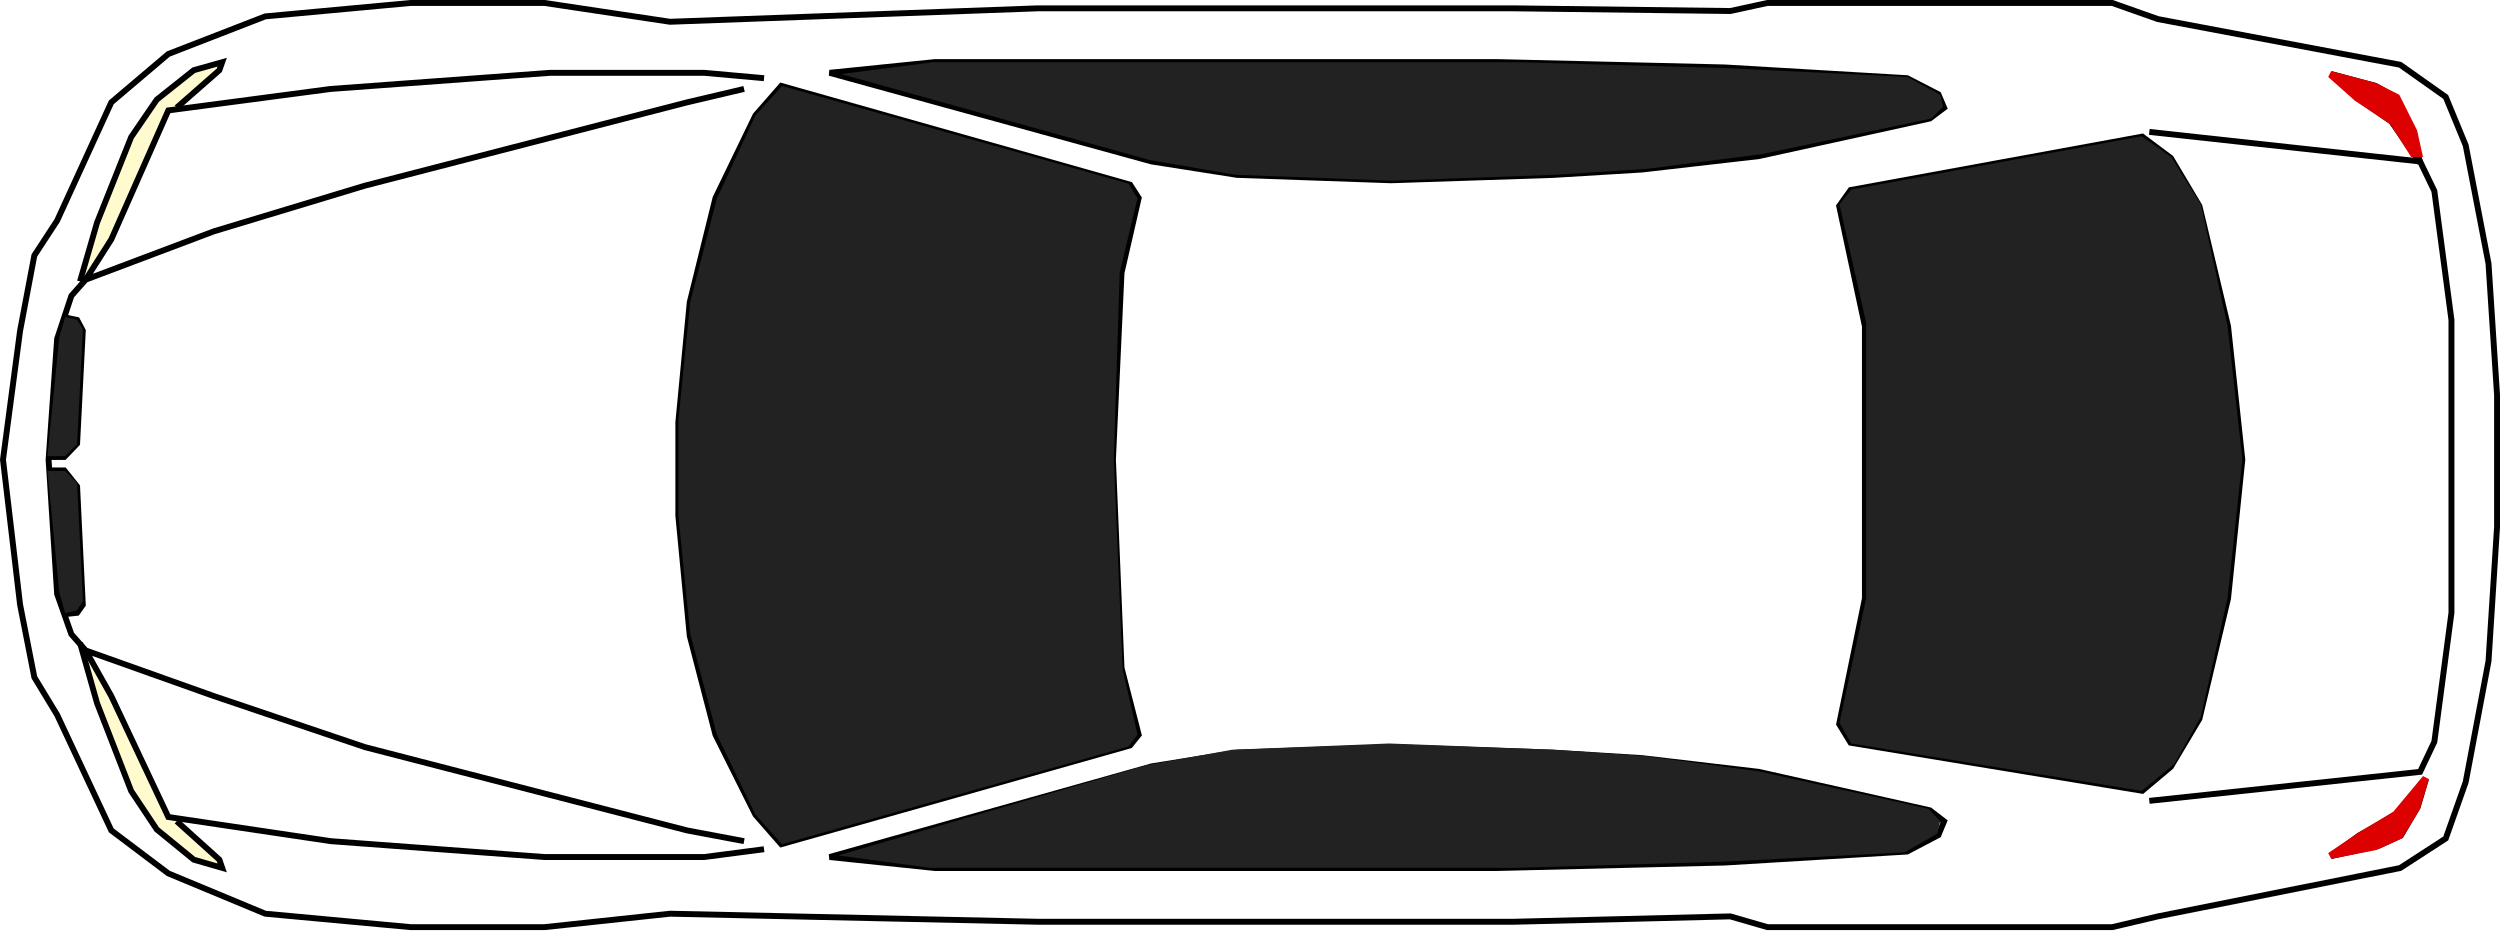
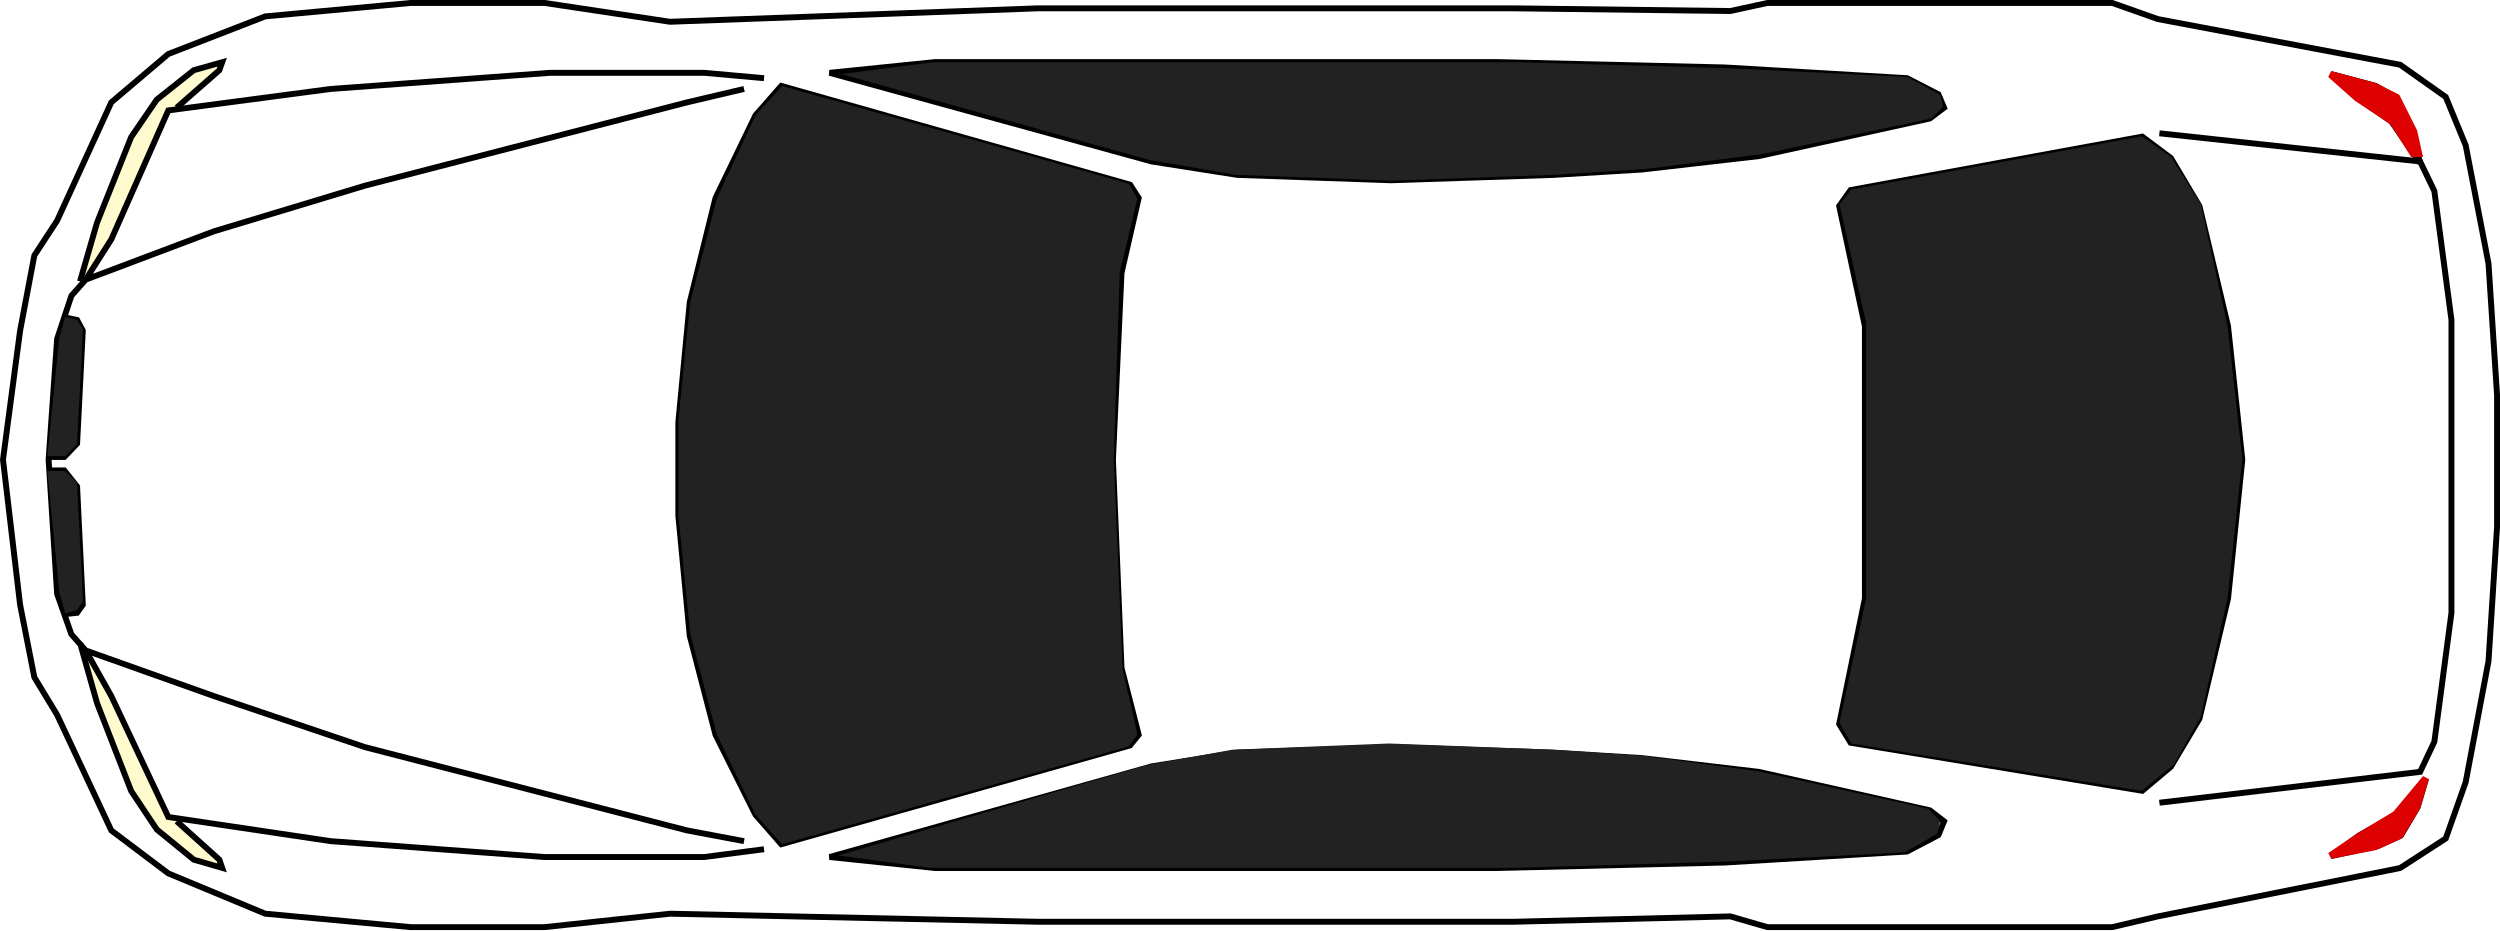
<svg xmlns="http://www.w3.org/2000/svg" width="422" height="157" viewBox="0 0 422 157" fill="none">
  <path d="M19.004 40.5L28.504 18.5L30.004 18L37.504 11L33.004 11.5L26.504 17L22.004 23.5L16.504 37L13.504 47L16.004 45L19.004 40.5Z" fill="#FFFBCF" />
  <path d="M19.004 117.5L28.504 138L30.004 138.5L37.504 146L33.004 145L26.504 139.5L22.004 133L16.504 119.5L13.504 109.5L16.004 111.5L19.004 117.5Z" fill="#FFFBCF" />
-   <path d="M362.804 22.267L408.513 27.256L410.919 32.244L413.806 54.012V103.442L410.919 125.209L408.513 130.29L362.804 135.186M128.969 13.198L118.865 12.291H92.883L55.835 15.012L28.41 18.64L18.787 40.407L14.457 47.209M14.457 47.209L12.051 49.93L10.848 53.558M14.457 47.209L36.108 39.047L61.609 31.337L115.978 17.279L125.601 15.012M8.318 79.407L9.646 100.267L10.848 103.669L12.051 107.07L14.457 109.791M14.457 109.791L18.787 117.5L28.41 137.907L55.835 141.988L91.921 144.668H118.865L128.969 143.349M14.457 109.791L36.108 117.5L61.609 126.116L115.978 140.174L125.601 141.988M10.848 53.558L9.646 57.186L8.234 77.139M10.848 53.558L13.014 54.012L13.976 55.826L13.014 74.872L10.848 77.139H8.234M8.234 77.139L8.202 77.593L8.318 79.407M8.318 79.407H10.848L13.014 82.128L13.976 102.081L13.014 103.442L10.848 103.669M44.769 2.767L28.41 9.116L18.787 17.279L9.646 37.233L5.796 43.128L3.391 55.826L0.504 77.593L3.391 102.081L5.796 114.326L9.646 120.674L18.787 140.174L28.41 147.43L44.769 154.233L69.307 156.5H91.921L113.091 154.233L175.159 155.593H255.51L292.076 154.686L298.331 156.5H356.55L364.248 154.686L405.145 146.523L412.843 141.535L416.211 132.012L420.06 111.605L421.504 88.93V66.709L420.06 44.488L416.211 24.535L412.843 16.372L405.145 10.93L364.248 3.221L356.55 0.5H298.331L292.076 1.86L255.51 1.407H175.159L113.091 3.674L91.921 0.5H69.307L44.769 2.767ZM140.035 12.291L157.838 10.477H252.623L291.114 11.384L321.907 13.198L327.2 15.919L328.162 18.186L325.756 20L296.888 26.349L277.161 28.616L262.246 29.523L234.82 30.43L208.839 29.523L194.404 27.256L140.035 12.291ZM140.035 144.668L157.838 146.523H252.623L291.114 145.596L321.907 143.74L327.2 140.958L328.162 138.639L325.756 136.784L296.888 130.29L277.161 127.971L262.246 127.044L234.82 126.116L208.839 127.044L194.404 129.363L140.035 144.668Z" stroke="black" />
+   <path d="M364.504 22.5L408.513 27.256L410.919 32.244L413.806 54.012V103.442L410.919 125.209L408.513 130.29L364.504 135.5M128.969 13.198L118.865 12.291H92.883L55.835 15.012L28.41 18.64L18.787 40.407L14.457 47.209M14.457 47.209L12.051 49.93L10.848 53.558M14.457 47.209L36.108 39.047L61.609 31.337L115.978 17.279L125.601 15.012M8.318 79.407L9.646 100.267L10.848 103.669L12.051 107.07L14.457 109.791M14.457 109.791L18.787 117.5L28.41 137.907L55.835 141.988L91.921 144.668H118.865L128.969 143.349M14.457 109.791L36.108 117.5L61.609 126.116L115.978 140.174L125.601 141.988M10.848 53.558L9.646 57.186L8.234 77.139M10.848 53.558L13.014 54.012L13.976 55.826L13.014 74.872L10.848 77.139H8.234M8.234 77.139L8.202 77.593L8.318 79.407M8.318 79.407H10.848L13.014 82.128L13.976 102.081L13.014 103.442L10.848 103.669M44.769 2.767L28.41 9.116L18.787 17.279L9.646 37.233L5.796 43.128L3.391 55.826L0.504 77.593L3.391 102.081L5.796 114.326L9.646 120.674L18.787 140.174L28.41 147.43L44.769 154.233L69.307 156.5H91.921L113.091 154.233L175.159 155.593H255.51L292.076 154.686L298.331 156.5H356.55L364.248 154.686L405.145 146.523L412.843 141.535L416.211 132.012L420.06 111.605L421.504 88.93V66.709L420.06 44.488L416.211 24.535L412.843 16.372L405.145 10.93L364.248 3.221L356.55 0.5H298.331L292.076 1.86L255.51 1.407H175.159L113.091 3.674L91.921 0.5H69.307L44.769 2.767ZM140.035 12.291L157.838 10.477H252.623L291.114 11.384L321.907 13.198L327.2 15.919L328.162 18.186L325.756 20L296.888 26.349L277.161 28.616L262.246 29.523L234.82 30.43L208.839 29.523L194.404 27.256L140.035 12.291ZM140.035 144.668L157.838 146.523H252.623L291.114 145.596L321.907 143.74L327.2 140.958L328.162 138.639L325.756 136.784L296.888 130.29L277.161 127.971L262.246 127.044L234.82 126.116L208.839 127.044L194.404 129.363L140.035 144.668Z" stroke="black" />
  <path d="M192.208 33.43L190.76 31.176L131.879 14.5L127.535 19.458L120.778 33.43L116.434 51.007L114.504 71.289V87.063L116.434 107.345L120.778 124.021L127.535 137.542L131.879 142.5L190.76 125.824L192.208 124.021L189.312 112.754L187.864 77.599L189.312 46.049L192.208 33.43Z" stroke="black" />
  <path d="M312.383 32.078L361.612 23.063L366.438 26.669L371.264 34.782L376.091 55.063L378.504 77.599L376.091 101.035L371.264 121.317L366.438 129.43L361.612 133.486L312.383 125.373L310.453 122.218L314.796 101.035V55.063L310.453 34.782L312.383 32.078Z" stroke="black" />
  <path d="M13.504 47.5L16.384 37.573L22.144 23.134L26.464 16.817L32.704 11.854L37.504 10.5L37.024 11.854L29.824 18.171" stroke="black" />
  <path d="M13.504 108.5L16.384 118.695L22.144 133.524L26.464 140.012L32.704 145.11L37.504 146.5L37.024 145.11L29.824 138.622" stroke="black" />
  <path d="M408.092 136.267L409.504 131.5L404.327 137.567L398.21 141.033L393.504 144.5L401.504 142.767L405.269 141.033L408.092 136.267Z" stroke="black" />
  <path d="M407.18 22L408.504 27.5L403.651 20.5L397.916 16.5L393.504 12.5L401.004 14.5L404.533 16.5L407.18 22Z" stroke="black" />
  <path d="M13.004 75L11.004 77H8.004L10.004 57L11.004 53.5L13.004 54L14.004 55.5L13.004 75Z" fill="#222222" />
  <path d="M13.004 81.543L11.004 79.5H8.004L10.004 99.925L11.004 103.5L13.004 102.989L14.004 101.457L13.004 81.543Z" fill="#222222" />
  <path d="M190.504 31L192.004 33.5L189.004 46L188.004 77.5L189.504 113L192.004 124L190.504 126L132.004 142.5L127.504 137.5L121.004 124L116.504 107L114.504 87V71L116.504 51L121.004 33.5L127.504 19.5L132.004 14.5L190.504 31Z" fill="#222222" />
  <path d="M291.504 11.5L322.004 13L327.504 16L328.004 18L326.004 20L297.504 26L278.004 28.5L262.504 29.5L235.004 30.5L208.504 29.5L194.004 27L142.004 12.5L157.504 10.5H256.004L291.504 11.5Z" fill="#222222" />
  <path d="M291.004 145.45L321.504 143.875L327.004 140.725L327.504 138.625L325.504 136.525L297.004 130.225L277.504 127.6L262.004 126.55L234.504 125.5L208.004 126.55L193.504 129.175L141.504 144.4L157.004 146.5H255.504L291.004 145.45Z" fill="#222222" />
  <path d="M366.504 26.5L371.504 34.5L376.004 55L378.504 77.5L376.004 101L371.504 121L367.004 129L361.504 133.5L312.504 125.5L310.504 122L315.004 101V54.5L310.504 34.5L312.504 32L361.504 23L366.504 26.5Z" fill="#222222" />
  <path d="M409.004 26.5L408.004 22L405.004 16L401.004 14L393.504 12L393.004 13L397.504 17L403.504 21L407.004 26.5H409.004Z" fill="#DD0000" />
  <path d="M410.004 131.518L408.504 136.5L405.504 141.5L401.122 143.48L393.504 144.967L393.004 144L397.8 140.748L404.004 137L409.004 131L410.004 131.518Z" fill="#DD0000" />
</svg>
